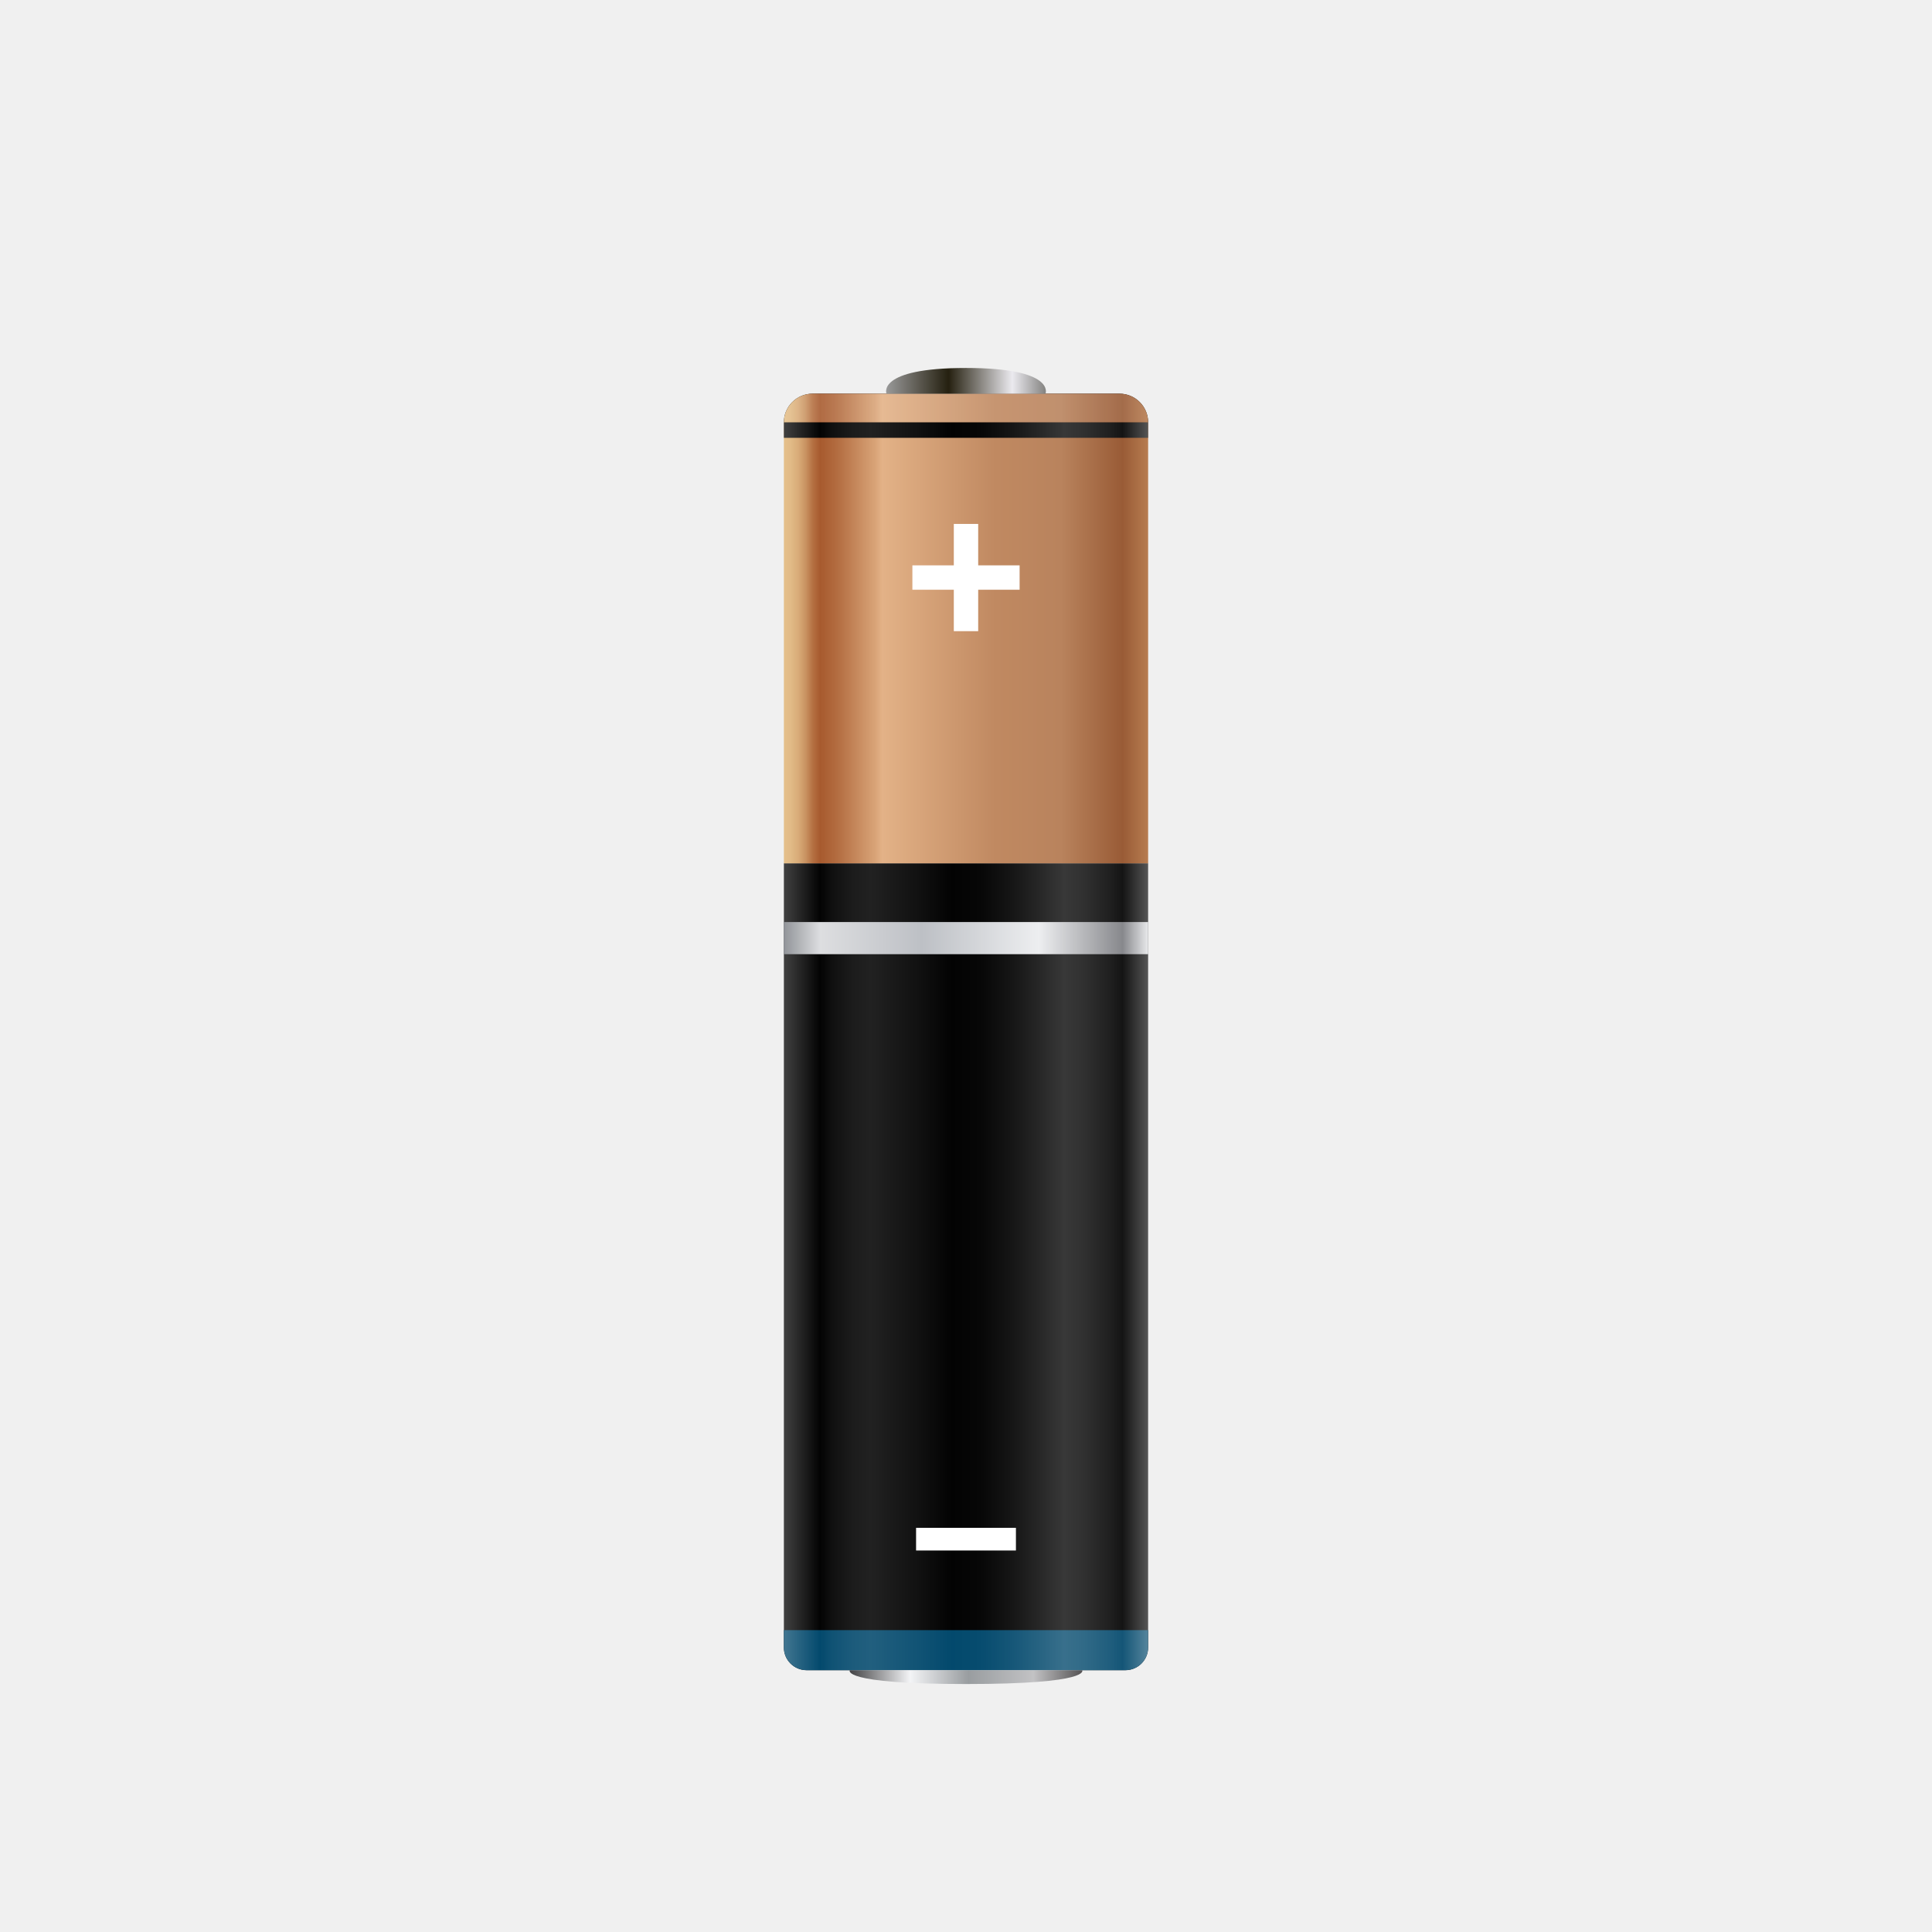
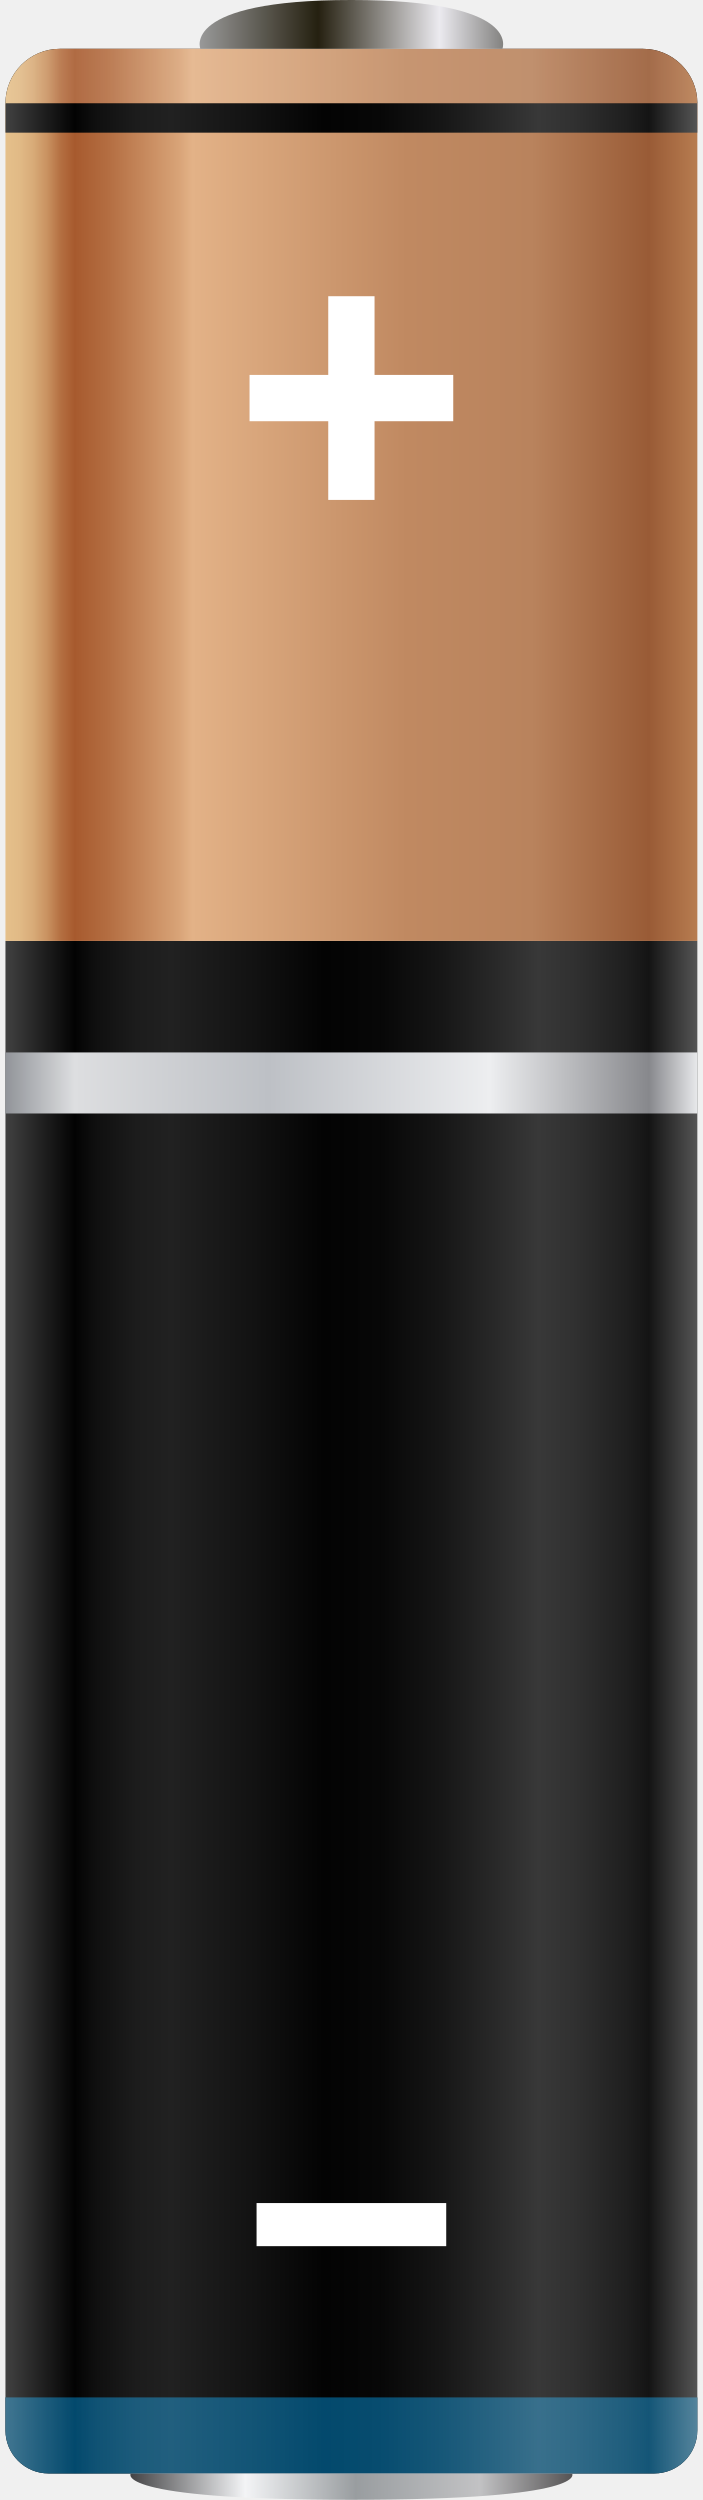
- <svg xmlns="http://www.w3.org/2000/svg" xmlns:xlink="http://www.w3.org/1999/xlink" viewBox="0 0 4000 4000">
+ <svg xmlns="http://www.w3.org/2000/svg" xmlns:xlink="http://www.w3.org/1999/xlink" viewBox="1616.98 761.85 766.04 2725" preserveAspectRatio="xMidYMid meet">
  <defs>
    <style>
      .cls-1 {
        fill: none;
      }

      .cls-2 {
        fill: url(#linear-gradient-5);
      }

      .cls-3 {
        fill: url(#linear-gradient-6);
      }

      .cls-4 {
        fill: url(#linear-gradient-4);
      }

      .cls-5 {
        fill: url(#linear-gradient-3);
      }

      .cls-6 {
        fill: url(#linear-gradient-2);
      }

      .cls-7 {
        fill: url(#linear-gradient);
      }

      .cls-8 {
        isolation: isolate;
      }

      .cls-9 {
        fill: #1a1a1a;
      }

      .cls-9, .cls-10 {
        mix-blend-mode: screen;
      }

      .cls-11 {
        fill: #fff;
      }

      .cls-10 {
        fill: #00476b;
      }
    </style>
    <linearGradient id="linear-gradient" x1="1622.91" y1="2622.68" x2="2377.07" y2="2622.68" gradientUnits="userSpaceOnUse">
      <stop offset="0" stop-color="#414141" />
      <stop offset=".1" stop-color="#030303" />
      <stop offset=".13" stop-color="#0f0f0f" />
      <stop offset=".19" stop-color="#1c1c1c" />
      <stop offset=".24" stop-color="#212121" />
      <stop offset=".36" stop-color="#121212" />
      <stop offset=".46" stop-color="#030303" />
      <stop offset=".54" stop-color="#070707" />
      <stop offset=".63" stop-color="#161616" />
      <stop offset=".73" stop-color="#2e2e2e" />
      <stop offset=".77" stop-color="#383838" />
      <stop offset=".82" stop-color="#313131" />
      <stop offset=".9" stop-color="#1e1e1e" />
      <stop offset=".93" stop-color="#141414" />
      <stop offset="1" stop-color="#555" />
    </linearGradient>
    <linearGradient id="linear-gradient-2" x1="1622.91" y1="1301.26" x2="2377.09" y2="1301.26" gradientUnits="userSpaceOnUse">
      <stop offset="0" stop-color="#e5c08b" />
      <stop offset=".02" stop-color="#e1ba86" />
      <stop offset=".04" stop-color="#d8ab78" />
      <stop offset=".06" stop-color="#c99261" />
      <stop offset=".08" stop-color="#b46f41" />
      <stop offset=".1" stop-color="#a75a2e" />
      <stop offset=".15" stop-color="#b46e42" />
      <stop offset=".25" stop-color="#d8a377" />
      <stop offset=".27" stop-color="#e3b287" />
      <stop offset=".58" stop-color="#c08961" />
      <stop offset=".76" stop-color="#b9835d" />
      <stop offset=".93" stop-color="#995b36" />
      <stop offset="1" stop-color="#b77c50" />
    </linearGradient>
    <linearGradient id="linear-gradient-3" x1="1759.04" y1="3472.27" x2="2240.95" y2="3472.27" gradientUnits="userSpaceOnUse">
      <stop offset="0" stop-color="#434345" />
      <stop offset=".26" stop-color="#f3f4f6" />
      <stop offset=".51" stop-color="#999da0" />
      <stop offset=".79" stop-color="#c2c2c4" />
      <stop offset="1" stop-color="#555354" />
    </linearGradient>
    <linearGradient id="linear-gradient-4" x1="1834.58" y1="788.46" x2="2165.41" y2="788.46" gradientUnits="userSpaceOnUse">
      <stop offset="0" stop-color="#999" />
      <stop offset=".39" stop-color="#252010" />
      <stop offset=".79" stop-color="#ebeaef" />
      <stop offset="1" stop-color="#838280" />
    </linearGradient>
    <linearGradient id="linear-gradient-5" x1="1622.91" y1="1942.28" x2="2377.08" y2="1942.28" gradientUnits="userSpaceOnUse">
      <stop offset="0" stop-color="#919499" />
      <stop offset=".1" stop-color="#dddee0" />
      <stop offset=".38" stop-color="#bdc0c5" />
      <stop offset=".7" stop-color="#edeef0" />
      <stop offset=".93" stop-color="#87888c" />
      <stop offset="1" stop-color="#e8e9eb" />
    </linearGradient>
    <linearGradient id="linear-gradient-6" x1="1622.91" y1="890.43" x2="2377.09" y2="890.43" xlink:href="#linear-gradient" />
  </defs>
  <g class="cls-8">
    <g id="Layer_1" data-name="Layer 1">
-       <rect class="cls-1" width="4000" height="4000" />
+       <rect class="cls-1" x="1616.98" y="761.85" width="766.04" height="2725" />
      <g>
        <path class="cls-7" d="M2377.07,1787.45v1623.45c0,25.97-21.04,47.01-46.99,47.01h-660.15c-25.97,0-47.01-21.04-47.01-47.01v-1623.45h754.16Z" />
        <path class="cls-6" d="M2377.09,874.41v913.04h-754.17v-913.04c0-32.76,26.56-59.35,59.35-59.35h635.48c32.76,0,59.35,26.59,59.35,59.35Z" />
        <path class="cls-5" d="M2240.54,3457.91h-481.08s-21.21,28.71,240.54,28.71,240.54-28.71,240.54-28.71Z" />
        <path class="cls-4" d="M1999.99,761.85c-186.63,0-164.61,53.22-164.61,53.22h329.23s22.01-53.22-164.61-53.22Z" />
        <path class="cls-9" d="M2377.09,874.41h-754.17c0-32.76,26.56-59.35,59.35-59.35h635.48c32.76,0,59.35,26.59,59.35,59.35Z" />
        <rect class="cls-2" x="1622.91" y="1909" width="754.16" height="66.55" />
        <rect class="cls-11" x="1974.77" y="1084.73" width="50.46" height="222.03" />
        <rect class="cls-11" x="1974.77" y="1084.73" width="50.46" height="222.03" transform="translate(804.25 3195.75) rotate(-90)" />
        <rect class="cls-11" x="1976.51" y="3083.32" width="46.98" height="206.72" transform="translate(-1186.68 5186.68) rotate(-90)" />
        <rect class="cls-3" x="1622.91" y="874.41" width="754.17" height="32.04" />
        <path class="cls-10" d="M2377.07,3375.01v35.89c0,25.97-21.04,47.01-46.99,47.01h-660.15c-25.97,0-47.01-21.04-47.01-47.01v-35.89h754.16Z" />
      </g>
    </g>
  </g>
</svg>
